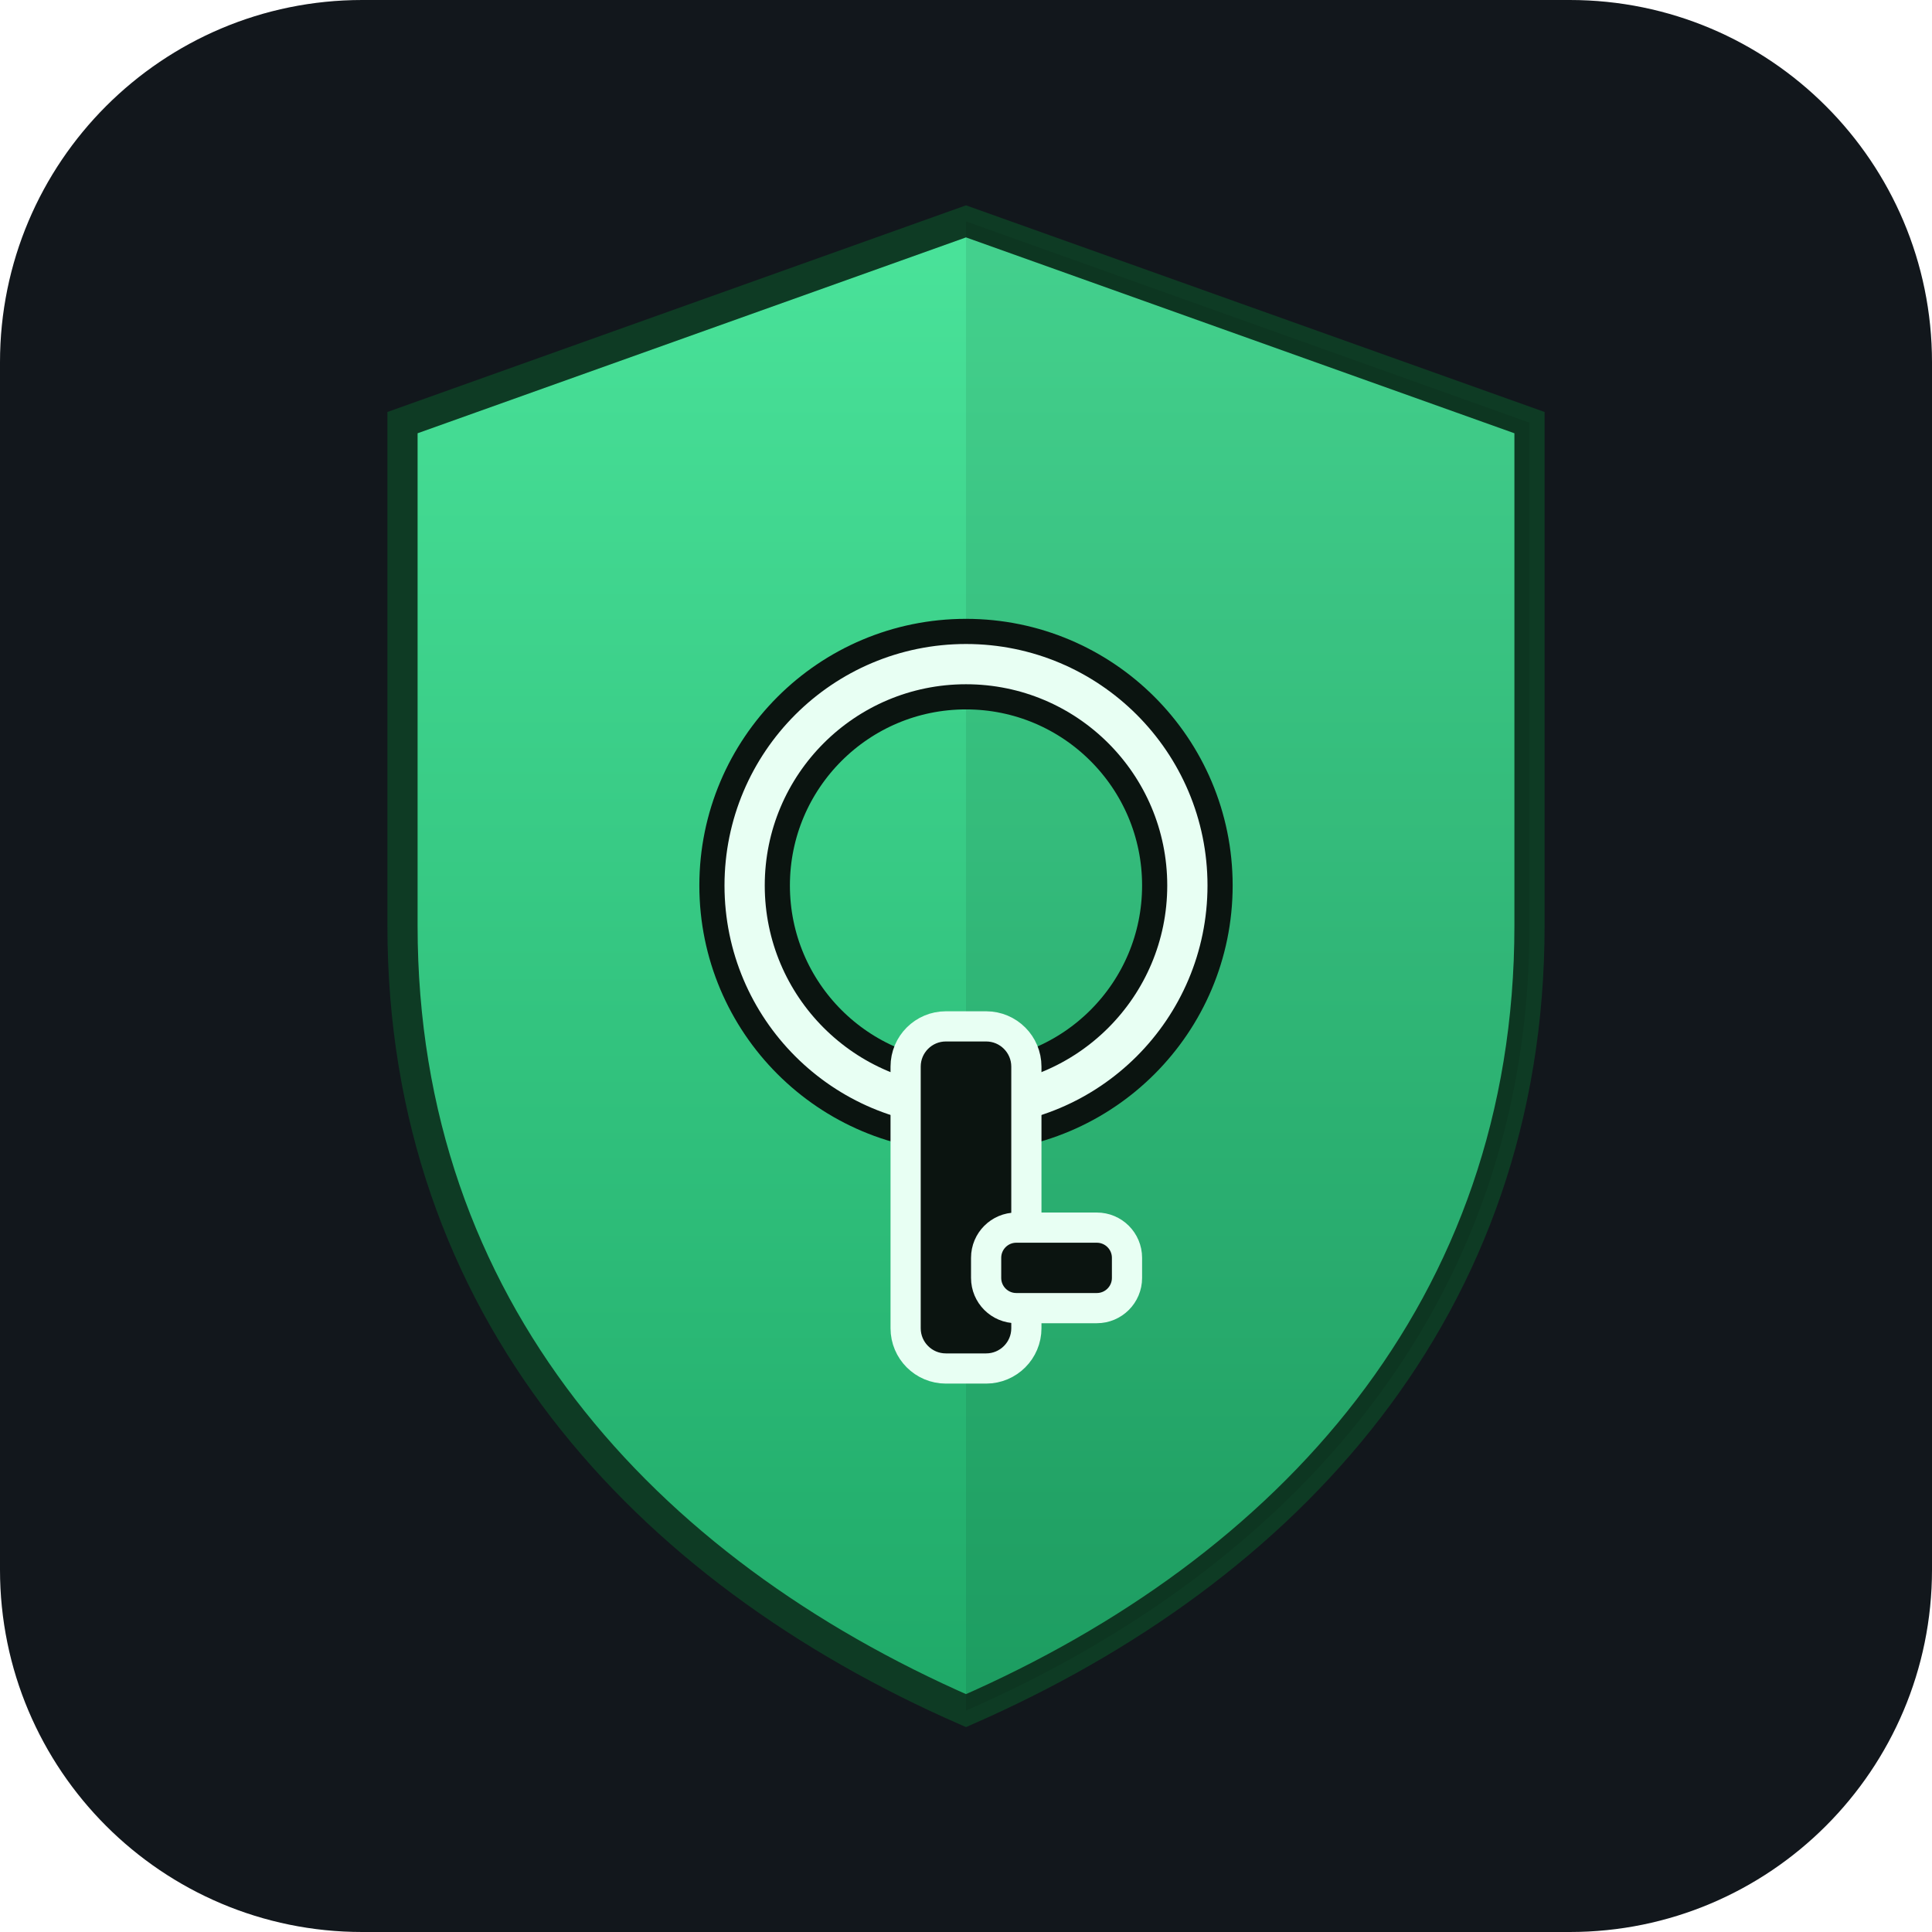
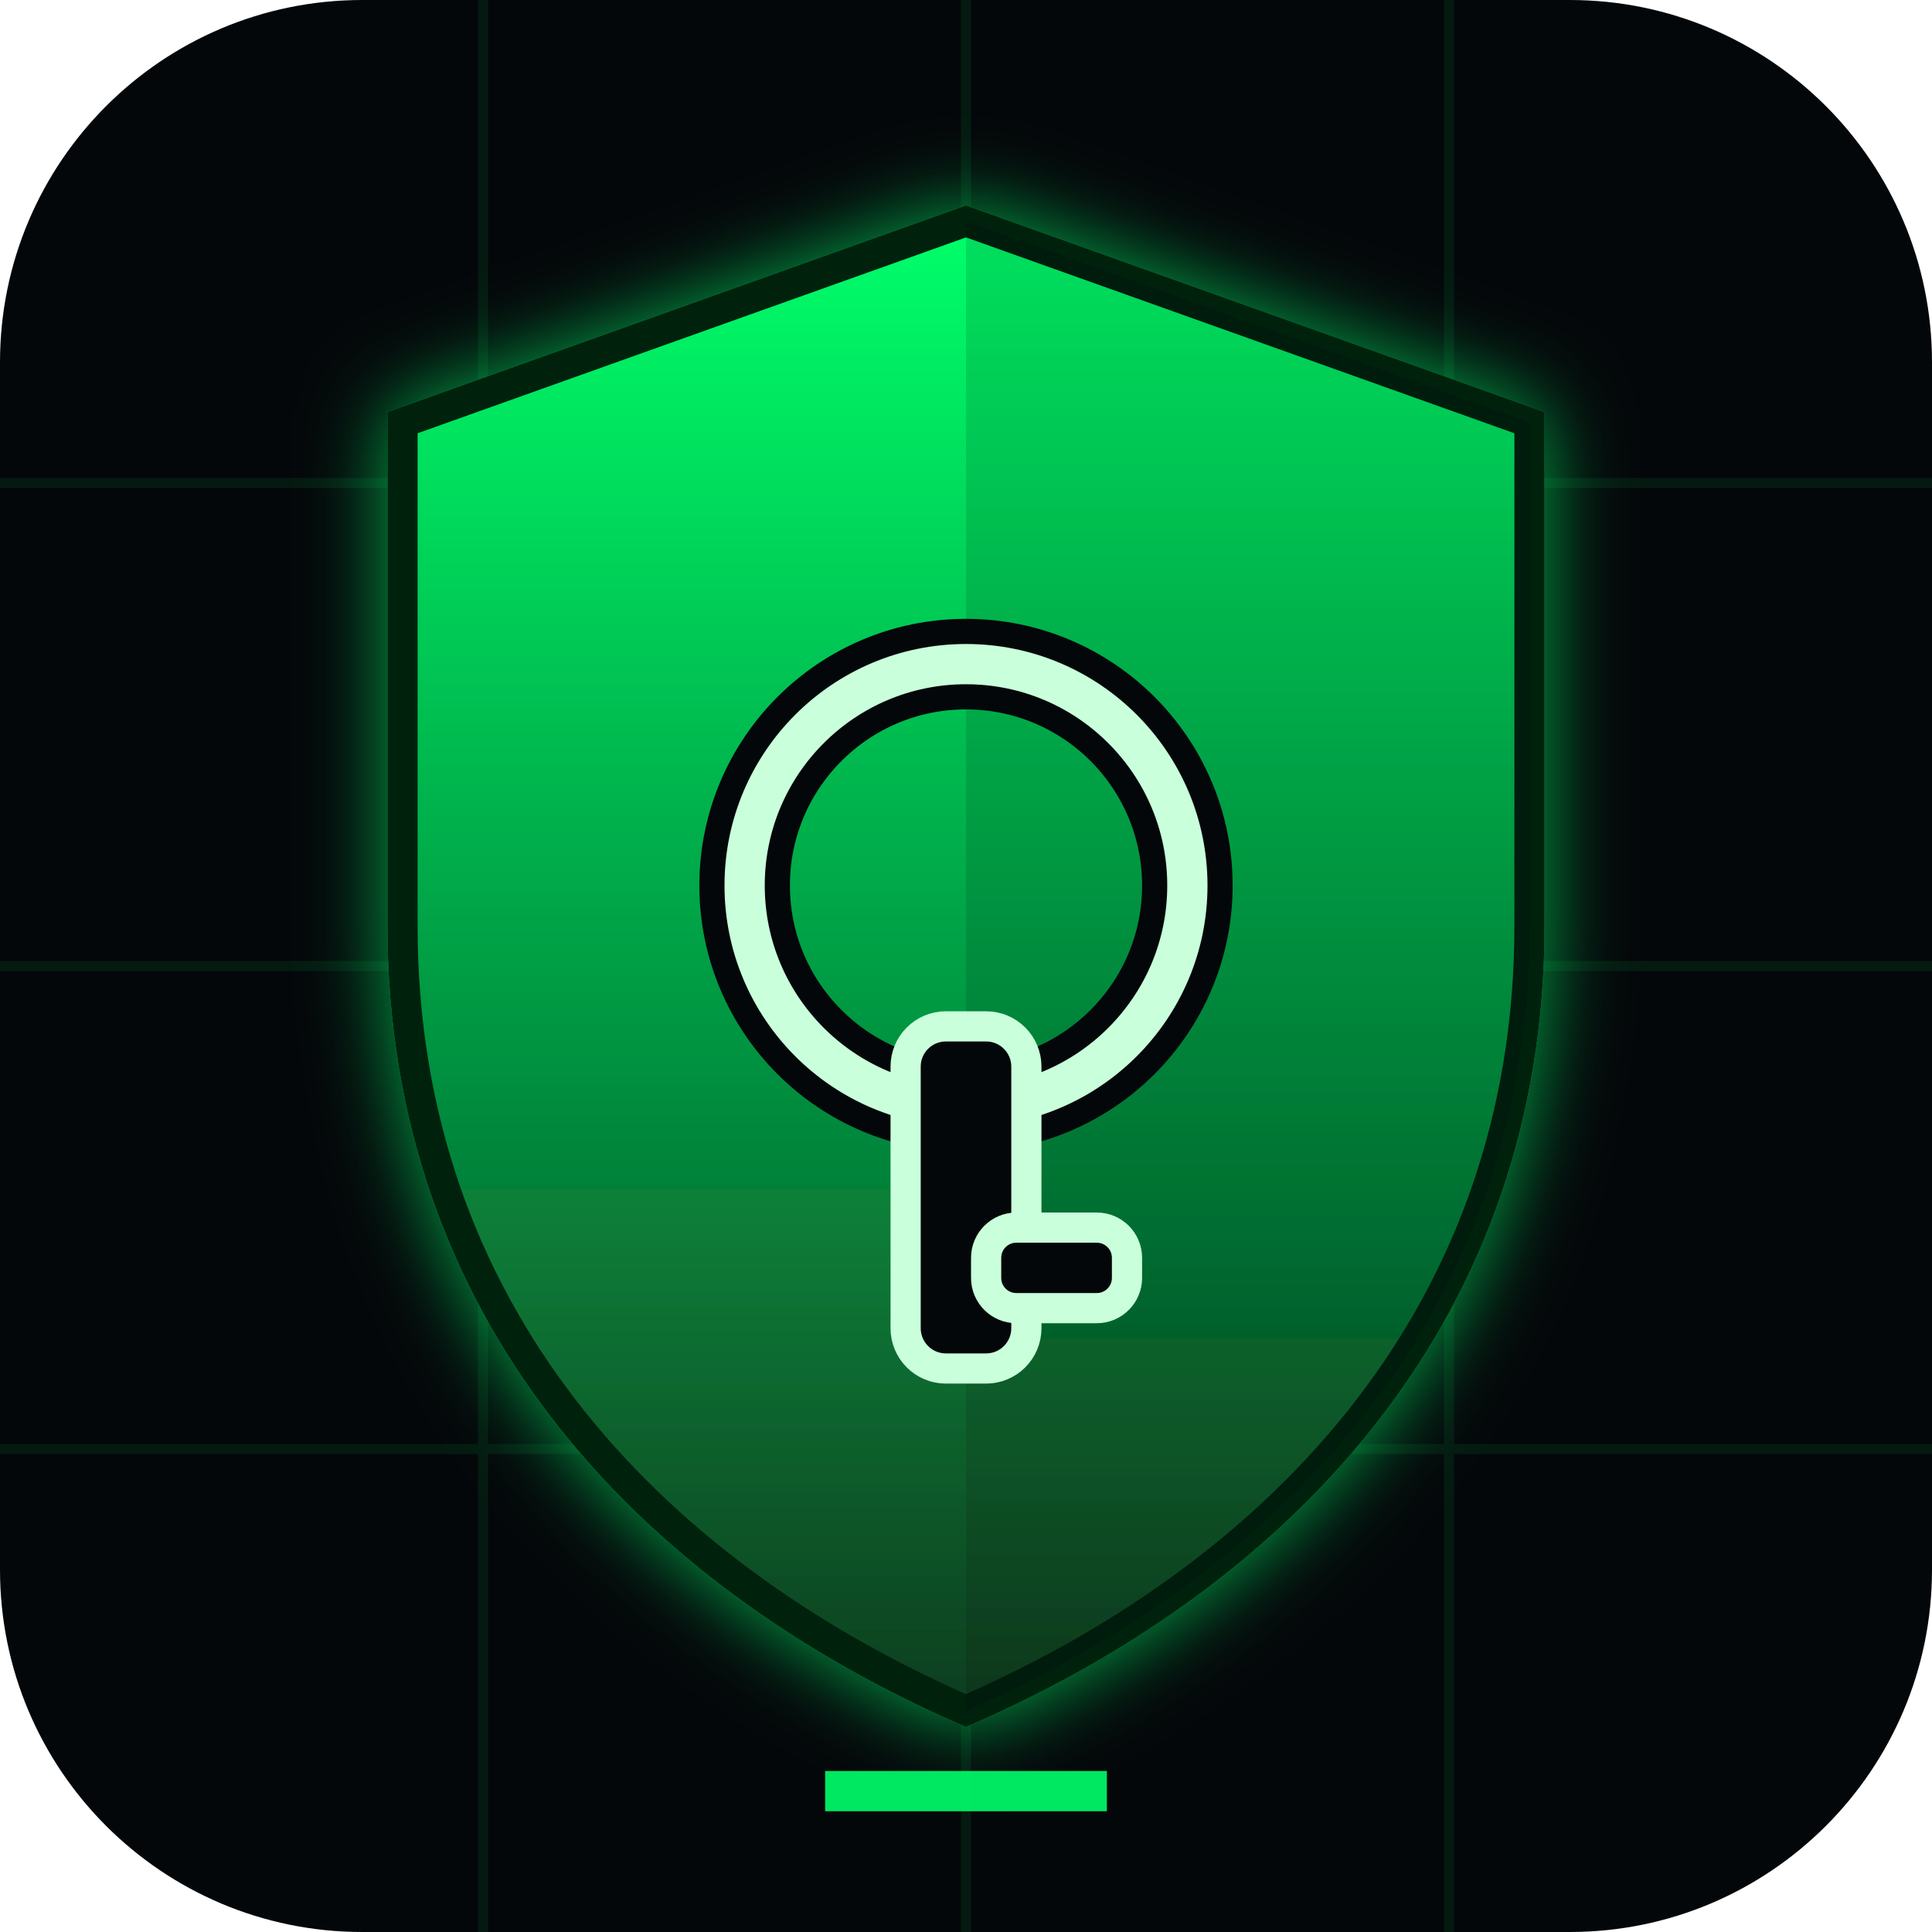
<svg xmlns="http://www.w3.org/2000/svg" viewBox="0 0 192 192">
  <defs>
    <linearGradient id="shieldGrad" x1="0%" y1="0%" x2="0%" y2="100%">
-       <stop offset="0%" stop-color="#4AE39A" />
-       <stop offset="100%" stop-color="#1FA968" />
+       <stop offset="0%" stop-color="#00FF6A" />
+       <stop offset="100%" stop-color="#0A3D1F" />
    </linearGradient>
+     <filter id="neonGlow" x="-50%" y="-50%" width="200%" height="200%">
+       <feDropShadow dx="0" dy="0" stdDeviation="4" flood-color="#00FF6A" flood-opacity="0.65" />
+     </filter>
  </defs>
-   <rect width="192" height="192" rx="36" fill="#12171C" />
-   <path d="M96 22 L152 42 V92 C152 130 128 156 96 170 C64 156 40 130 40 92 V42 Z" fill="url(#shieldGrad)" stroke="#0E3B24" stroke-width="3" />
-   <path d="M96 22 L152 42 V92 C152 130 128 156 96 170 Z" fill="#000" opacity="0.08" />
+   <rect width="192" height="192" rx="36" fill="#04070A" />
+   <g opacity="0.08" stroke="#00FF6A" stroke-width="1">
+     <line x1="0" y1="48" x2="192" y2="48" />
+     <line x1="0" y1="96" x2="192" y2="96" />
+     <line x1="0" y1="144" x2="192" y2="144" />
+     <line x1="48" y1="0" x2="48" y2="192" />
+     <line x1="96" y1="0" x2="96" y2="192" />
+     <line x1="144" y1="0" x2="144" y2="192" />
+   </g>
+   <g filter="url(#neonGlow)">
+     <path d="M96 22 L152 42 V92 C152 130 128 156 96 170 C64 156 40 130 40 92 V42 Z" fill="url(#shieldGrad)" stroke="#062010" stroke-width="3" />
+     <path d="M96 22 L152 42 V92 C152 130 128 156 96 170 Z" fill="#000" opacity="0.12" />
+   </g>
  <g transform="translate(96,88)">
-     <circle cx="0" cy="0" r="22" fill="none" stroke="#0B1410" stroke-width="9" />
-     <circle cx="0" cy="0" r="22" fill="none" stroke="#E8FFF3" stroke-width="4" />
-     <rect x="-6" y="14" width="12" height="34" rx="4" fill="#0B1410" />
-     <rect x="-6" y="14" width="12" height="34" rx="4" fill="none" stroke="#E8FFF3" stroke-width="3" />
-     <rect x="2" y="34" width="14" height="8" rx="3" fill="#0B1410" />
-     <rect x="2" y="34" width="14" height="8" rx="3" fill="none" stroke="#E8FFF3" stroke-width="3" />
+     <circle cx="0" cy="0" r="22" fill="none" stroke="#04070A" stroke-width="9" />
+     <circle cx="0" cy="0" r="22" fill="none" stroke="#C9FFDA" stroke-width="4" />
+     <rect x="-6" y="14" width="12" height="34" rx="4" fill="#04070A" />
+     <rect x="-6" y="14" width="12" height="34" rx="4" fill="none" stroke="#C9FFDA" stroke-width="3" />
+     <rect x="2" y="34" width="14" height="8" rx="3" fill="#04070A" />
+     <rect x="2" y="34" width="14" height="8" rx="3" fill="none" stroke="#C9FFDA" stroke-width="3" />
  </g>
+   <rect x="82" y="176" width="28" height="4" fill="#00FF6A" opacity="0.9" />
</svg>
